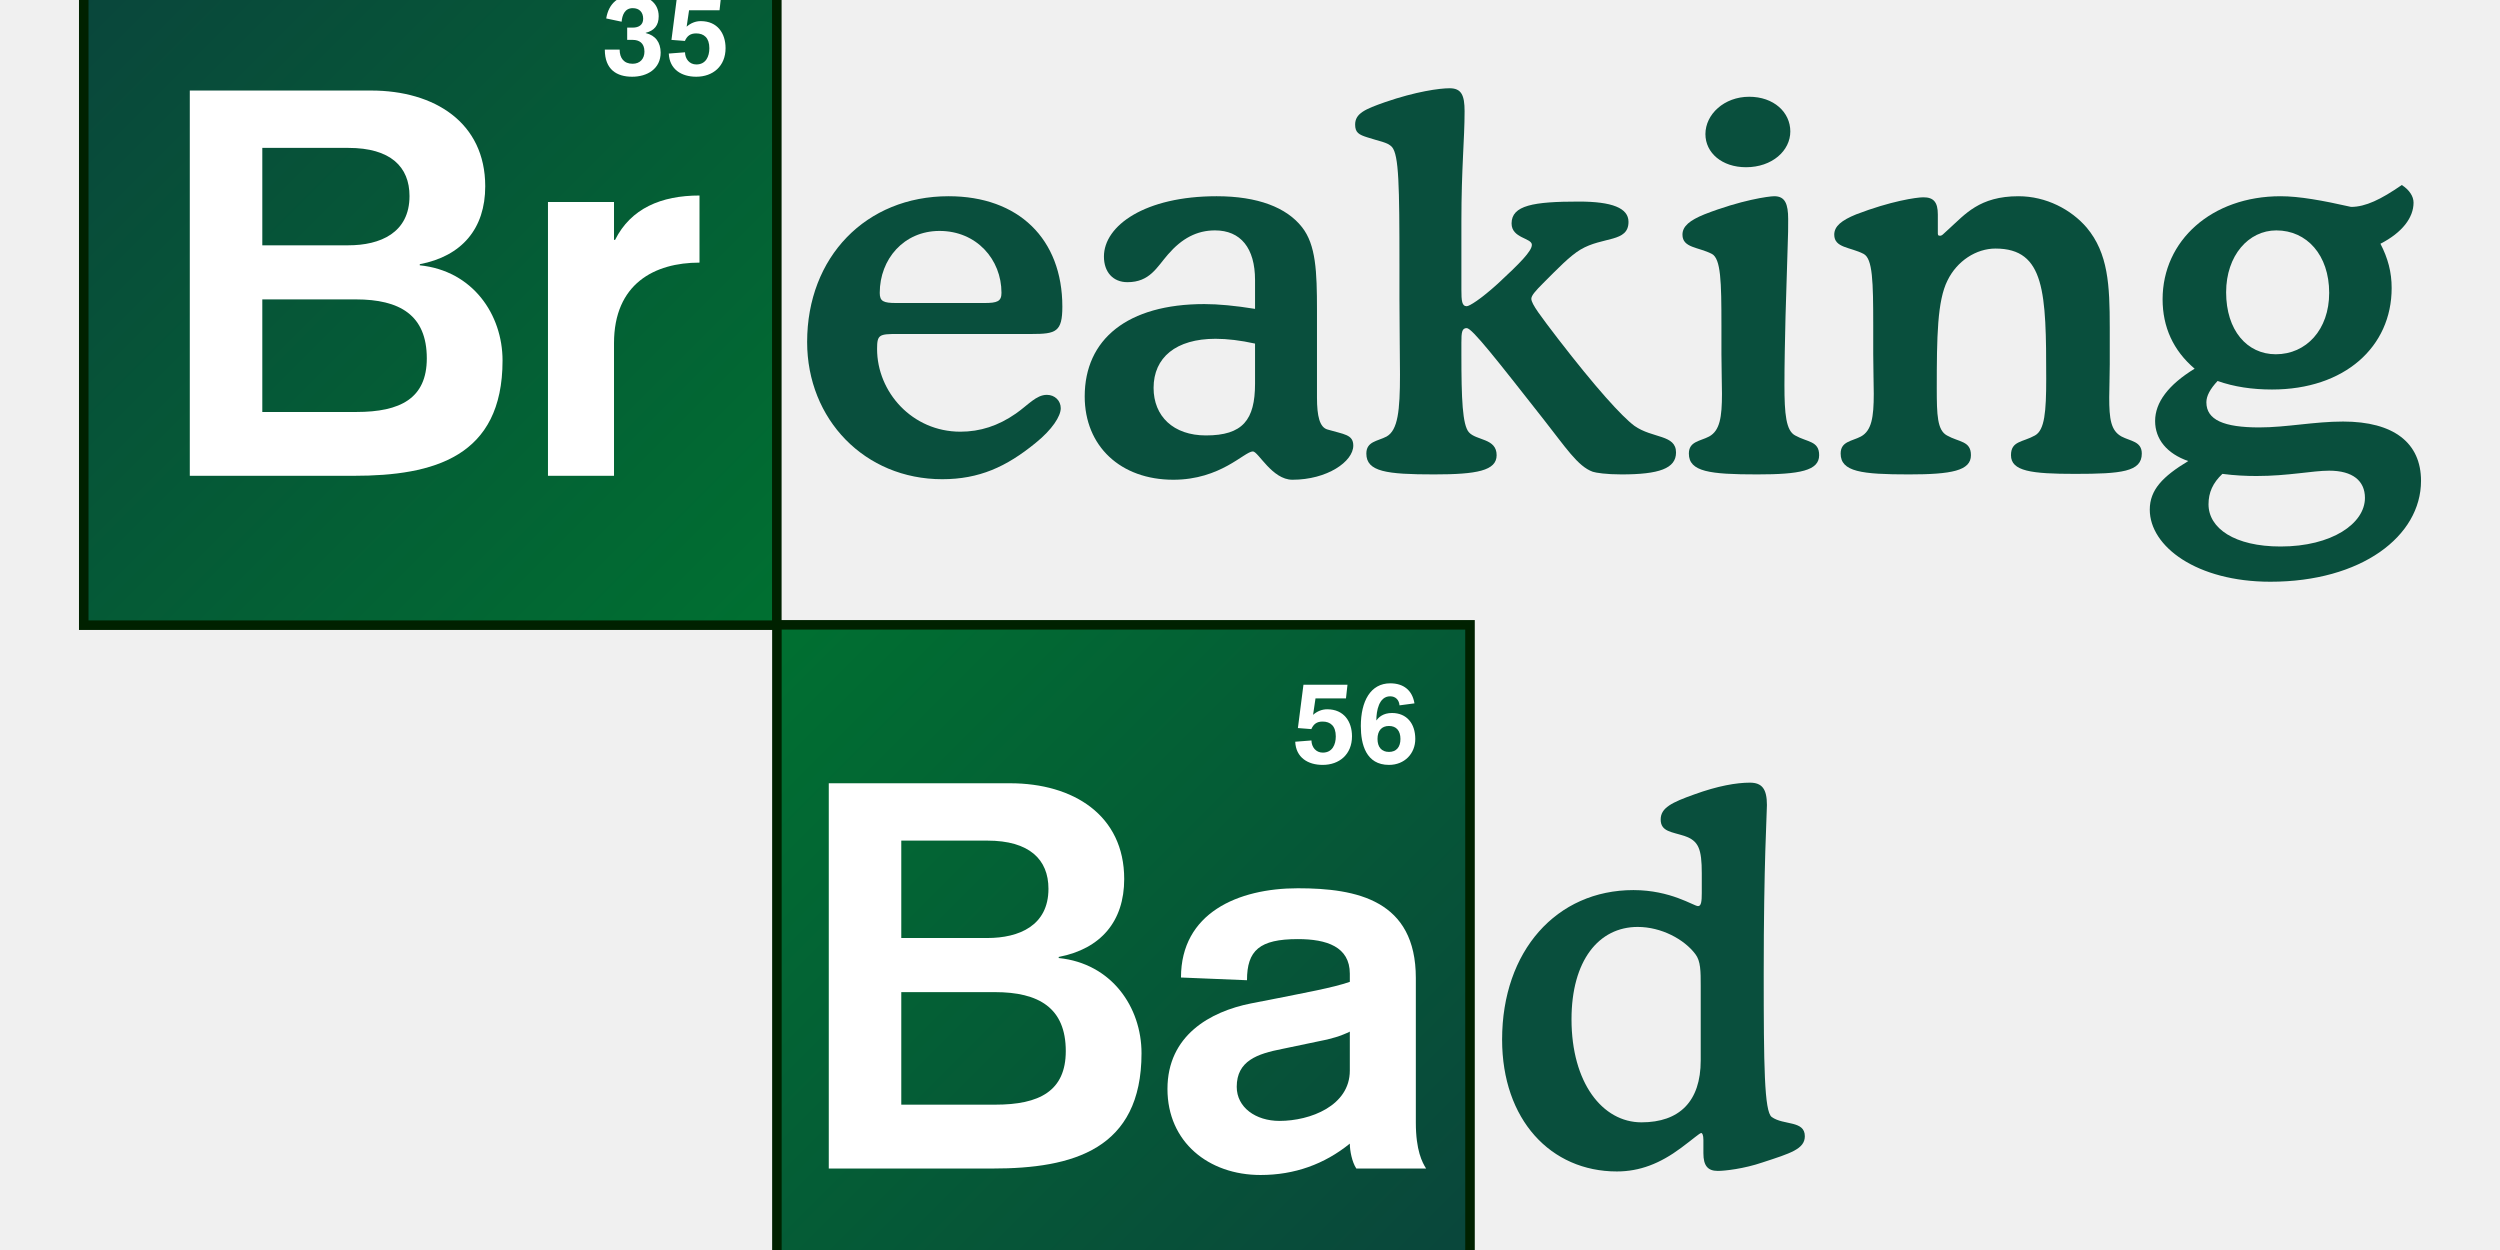
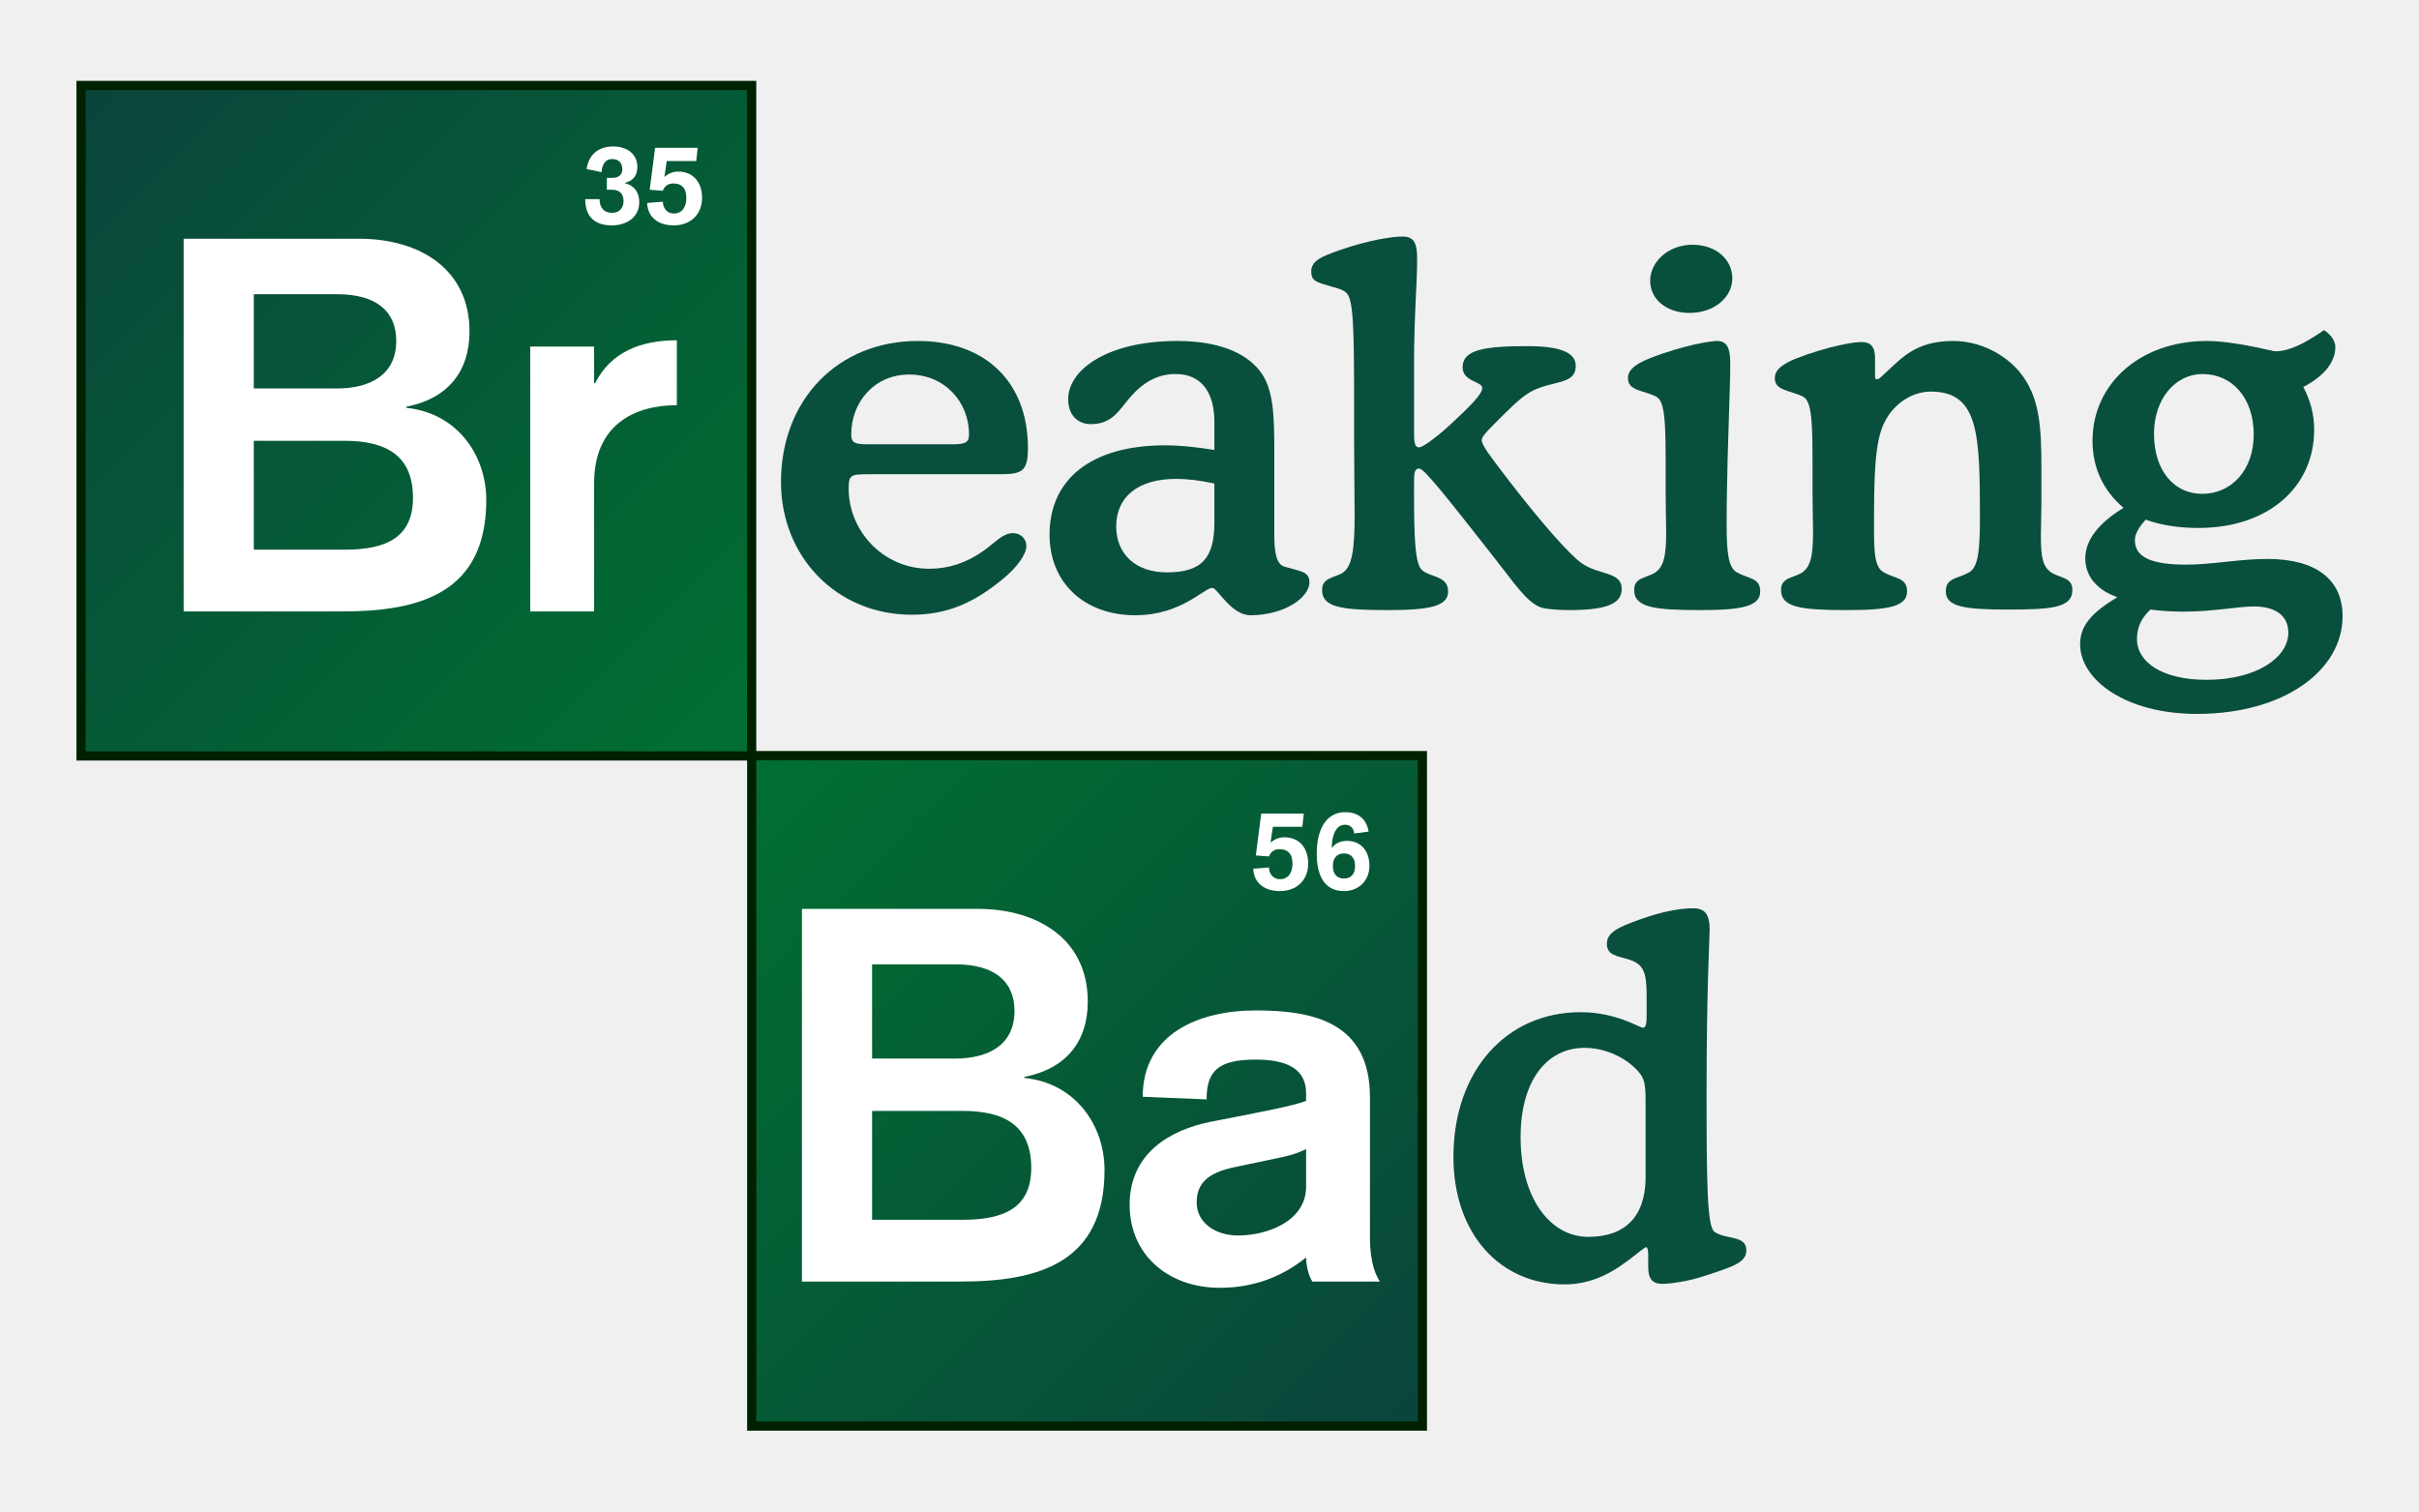
- <svg xmlns="http://www.w3.org/2000/svg" version="1.0" id="Layer_1" x="0px" y="0px" width="100%" height="100%" viewBox="0 200 800 400" xml:space="preserve">
+ <svg xmlns="http://www.w3.org/2000/svg" version="1.0" id="Layer_1" x="0px" y="0px" width="100%" height="100%" viewBox="0 150 800 500" xml:space="preserve">
  <g>
    <g>
      <linearGradient id="SVGID_1_" gradientUnits="userSpaceOnUse" x1="26.803" y1="178.276" x2="248.585" y2="400.059">
        <stop offset="0" style="stop-color:#0A443C" />
        <stop offset="1" style="stop-color:#007031" />
      </linearGradient>
      <rect x="26.803" y="178.277" fill="url(#SVGID_1_)" width="221.783" height="221.781" />
      <path fill="#002100" d="M25.274,401.584V176.748H250.11v223.31v1.526H25.274L25.274,401.584z M248.585,400.058v-1.524V400.058    L248.585,400.058z M28.324,398.533h218.732V179.802H28.324V398.533L28.324,398.533z" />
    </g>
    <g>
      <path fill="#FFFFFF" d="M60.734,228.971h58.013c20.258,0,36.528,10.213,36.528,30.649c0,13.507-7.438,22.335-20.949,24.928v0.349    c16.97,1.731,26.489,15.759,26.489,30.476c0,30.821-21.985,36.885-47.612,36.885H60.734V228.971z M83.938,278.497h27.533    c10.214,0,19.571-3.988,19.571-15.762c0-9.353-6.068-15.409-19.571-15.409H83.938V278.497z M83.938,331.832h30.13    c14.027,0,22.509-4.337,22.509-17.149c0-13.856-8.657-18.875-22.684-18.875H83.938V331.832z" />
      <path fill="#FFFFFF" d="M175.35,264.641h21.132v12.117h0.345c5.024-10.04,14.718-14.194,27.013-14.194v21.473    c-14.376,0-27.358,6.751-27.358,25.794v42.429H175.35V264.641z" />
    </g>
    <g>
      <path fill="#FFFFFF" d="M200.699,208.836h1.815c1.854,0,3.3-0.854,3.3-2.82c0-2.112-1.223-3.407-3.336-3.407    c-2.558,0-3.375,2.224-3.558,4.336l-4.933-1.041c0.814-4.892,3.928-7.45,8.86-7.45c4.114,0,7.934,2.188,7.934,6.747    c0,2.931-1.41,4.599-4.154,5.302v0.075c3.153,0.739,4.746,3.002,4.785,6.228c0,5.23-4.3,7.748-9.122,7.748    c-4.932,0-8.749-2.295-8.749-8.673h4.746c0,2.705,1.37,4.523,4.15,4.523c2.375,0,3.784-1.597,3.784-3.892    c0-2.82-1.779-3.745-3.708-3.745h-1.815V208.836z" />
      <path fill="#FFFFFF" d="M216.647,198.9h14.086l-0.48,4.376h-9.75l-0.778,5.262c1.294-1.147,2.855-1.779,4.523-1.779    c5.373,0,7.935,3.967,7.935,8.637c0,5.786-4.042,9.158-9.38,9.158c-4.71,0-8.566-2.335-8.789-7.415l5.19-0.405    c0.036,2.113,1.41,3.892,3.634,3.892c3.038,0,4.154-2.558,4.154-5.191c0-3.335-1.707-4.745-4.229-4.745    c-1.855,0-2.891,0.814-3.594,2.41l-4.301-0.333L216.647,198.9z" />
    </g>
    <path fill="#094F3D" d="M287.329,306.875c-5.981,0-6.664,0.171-6.664,4.781c0,13.84,11.275,26.485,26.652,26.485   c6.322,0,12.133-1.879,17.771-5.81c3.928-2.732,6.493-5.981,9.908-5.981c2.562,0,4.444,1.882,4.444,4.273   c0,2.562-2.736,6.834-8.03,11.104c-9.4,7.688-18.113,11.62-29.9,11.62c-24.777,0-43.228-19.138-43.228-43.911   c0-27.167,18.792-46.643,45.277-46.643c22.382,0,36.393,13.666,36.393,35.364c0,8.03-2.053,8.717-9.742,8.717h-41.687   C288.012,306.875,287.671,306.875,287.329,306.875z M315.005,296.963c4.102,0,5.469-0.512,5.469-3.245   c0-10.766-8.031-19.821-19.821-19.821c-11.445,0-19.134,9.055-19.134,19.821c0,2.732,1.196,3.245,5.294,3.245H315.005z" />
    <path fill="#094F3D" d="M424.85,337.458c5.129,1.537,8.201,1.537,8.201,5.123c0,5.126-8.373,10.937-19.477,10.937   c-6.496,0-10.938-9.055-12.646-9.055c-2.736,0-10.253,9.055-25.459,9.055c-16.914,0-28.363-10.763-28.363-26.655   c0-18.28,13.669-29.559,38.276-29.559c4.44,0,9.908,0.512,16.232,1.537v-9.226c0-10.25-4.616-15.889-12.816-15.889   c-5.811,0-10.592,2.561-15.036,7.688c-3.589,4.102-5.81,8.883-12.986,8.883c-4.615,0-7.518-3.245-7.518-8.201   c0-9.908,13.156-19.304,36.052-19.304c13.158,0,22.382,3.586,27.339,9.909c4.441,5.639,4.785,14.181,4.785,26.484v28.018   C421.434,333.186,422.285,336.775,424.85,337.458z M388.967,308.412c-12.645,0-19.821,5.981-19.821,15.719   c0,9.055,6.323,15.206,16.748,15.206c11.787,0,15.72-4.956,15.72-16.572v-12.816C396.998,308.924,392.728,308.412,388.967,308.412z   " />
    <path fill="#094F3D" d="M467.645,292.694c0,3.586,0.168,5.293,1.707,5.293c0.854,0,4.443-2.22,9.912-7.176   c7.004-6.493,10.934-10.421,10.934-12.47c0-2.224-6.494-2.053-6.494-6.834c0-5.81,7.006-7.005,21.529-7.005   c10.594,0,15.887,2.049,15.887,6.493c0,6.664-8.201,4.61-15.377,8.883c-3.414,2.05-7.176,5.981-11.955,10.763   c-2.396,2.395-3.762,3.932-3.762,4.957c0,1.708,3.074,5.639,8.541,12.815c12.133,15.719,20.334,24.773,24.436,27.851   c5.809,4.099,13.326,2.732,13.326,8.543c0,5.123-5.465,7.005-17.428,7.005c-4.957,0-8.201-0.512-9.227-0.854   c-4.785-1.712-8.711-7.86-15.717-16.748c-15.037-19.134-22.9-29.217-24.605-29.217c-1.539,0-1.707,1.37-1.707,4.614   c0,1.025,0,2.22,0,3.757c0,14.353,0.338,22.558,2.389,24.948c2.396,2.732,8.887,1.878,8.887,7.347c0,4.956-6.32,6.152-19.988,6.152   c-15.207,0-21.703-0.854-21.703-6.664c0-3.932,3.59-3.932,6.496-5.469c3.586-2.049,4.27-8.201,4.27-19.821   c0-6.493-0.174-14.352-0.174-24.26c0-3.757,0-7.347,0-10.763c0-25.46-0.17-35.234-2.391-37.795   c-1.363-1.537-4.271-1.878-7.857-3.078c-2.734-0.854-3.932-1.537-3.932-4.099c0-3.589,3.25-4.955,9.57-7.175   c9.91-3.419,17.426-4.444,20.672-4.444c3.762,0,4.785,2.224,4.785,7.348c0,9.053-1.023,18.143-1.023,35.232V292.694z" />
    <path fill="#094F3D" d="M571.021,323.277c0,9.225,0.514,14.523,3.416,16.06c3.93,2.22,7.689,1.708,7.689,6.322   c0,4.956-6.154,6.152-19.822,6.152c-15.205,0-21.867-0.854-21.867-6.664c0-3.932,3.592-3.932,6.49-5.469   c3.42-1.878,4.104-6.151,4.104-13.669c0-3.586-0.174-7.688-0.174-12.816c0-3.245,0-6.318,0-9.054   c0-14.011-0.168-21.358-3.074-22.895c-4.27-2.22-9.395-1.879-9.395-6.152c0-2.732,2.391-4.61,7.004-6.493   c11.789-4.611,20.672-5.806,22.381-5.806c3.418,0,4.443,2.391,4.443,7.347c0,2.22,0,5.294-0.172,9.055l-0.68,22.211   C571.191,308.924,571.021,316.271,571.021,323.277z M559.744,230.961c7.857,0,13.158,4.956,13.158,11.106   c0,6.152-5.813,11.445-14.182,11.445c-7.689,0-12.986-4.61-12.986-10.592C545.734,236.6,551.713,230.961,559.744,230.961z" />
    <path fill="#094F3D" d="M645.904,262.794c8.885,0,16.914,4.269,21.871,10.079c6.834,8.201,7.346,18.28,7.346,31.949   c0,6.493,0,10.425,0,11.791c0,4.099-0.17,7.518-0.17,10.592c0,6.834,0.512,10.596,3.932,12.474   c2.902,1.537,6.492,1.537,6.492,5.469c0,5.811-6.492,6.493-21.357,6.493c-14.012,0-20.504-0.854-20.504-5.981   c0-4.614,3.758-4.102,7.689-6.322c3.072-1.708,3.586-7.518,3.586-18.109c0-27.51-0.342-41.691-16.23-41.691   c-6.152,0-12.305,3.928-15.377,10.25c-3.244,6.493-3.416,17.943-3.416,34.515c0,8.543,0.172,13.328,3.244,15.036   c3.932,2.22,7.689,1.708,7.689,6.322c0,4.956-6.152,6.152-19.822,6.152c-15.205,0-21.869-0.854-21.869-6.664   c0-3.932,3.59-3.932,6.492-5.469c3.42-1.878,4.104-6.151,4.104-13.669c0-3.586-0.172-7.688-0.172-12.816c0-3.245,0-6.318,0-9.054   c0-14.011-0.172-21.358-3.078-22.895c-4.268-2.22-9.395-1.879-9.395-6.152c0-2.732,2.389-4.61,7.004-6.493   c11.107-4.269,19.311-5.464,21.529-5.464c3.244,0,4.613,1.537,4.613,5.464v4.786c0,0.512,0,0.854,0,1.024   c0,0.683,0,1.025,0.686,1.025c0.34,0,0.682-0.171,0.854-0.342l2.049-1.878C628.818,268.6,633.43,262.794,645.904,262.794z" />
    <path fill="#094F3D" d="M692.031,295.768c0-18.796,15.719-32.974,37.76-32.974c5.98,0,13.498,1.366,22.553,3.415   c4.615,0,9.566-2.391,16.23-7.005c2.391,1.537,3.762,3.59,3.762,5.639c0,4.782-3.592,9.567-10.596,13.157   c2.391,4.61,3.59,9.054,3.59,14.182c0,18.792-15.035,32.462-38.275,32.462c-6.318,0-12.129-0.854-17.428-2.732   c-2.389,2.561-3.584,4.781-3.584,6.834c0,5.636,5.635,8.03,16.912,8.03c8.713,0,17.598-1.882,26.828-1.882   c16.23,0,24.943,6.834,24.943,18.967c0,17.772-19.139,32.295-48.186,32.295c-23.576,0-38.613-11.274-38.613-23.069   c0-6.322,4.104-10.591,12.305-15.547c-6.836-2.391-10.596-7.005-10.596-12.816c0-5.977,4.273-11.616,12.645-16.743   C695.445,312.169,692.031,304.651,692.031,295.768z M706.725,361.377c0,7.688,8.371,13.503,23.066,13.503   c16.4,0,26.992-7.351,26.992-15.552c0-5.469-3.928-8.713-11.445-8.713c-5.297,0-13.156,1.708-23.236,1.708   c-3.42,0-7.006-0.171-10.938-0.683C708.092,354.543,706.725,357.621,706.725,361.377z M728.254,313.364   c9.738,0,17.084-7.859,17.084-19.646c0-12.132-7.176-19.991-16.914-19.991c-8.889,0-16.063,8.03-16.063,19.82   C712.361,305.676,719.025,313.364,728.254,313.364z" />
    <g>
      <path fill="#094F3D" d="M545.088,564.786c0-1.536-0.342-2.22-0.686-2.22c-0.516,0-2.563,1.879-6.49,4.782    c-6.662,4.955-13.156,7.518-20.504,7.518c-21.189,0-36.734-16.573-36.734-42.199c0-28.365,17.426-47.84,42.029-47.84    c11.961,0,19.309,5.128,20.674,5.128c1.025,0,1.193-1.537,1.193-4.272v-6.184c0-7.861-1.023-10.427-5.463-11.962    c-4.102-1.366-7.689-1.366-7.689-5.3c0-3.757,3.588-5.464,10.764-8.028c7.516-2.734,13.496-3.759,17.768-3.759    c3.93,0,5.465,2.049,5.465,7.177c0,2.905-1.025,18.147-1.025,54.023c0,29.217,0.172,44.082,2.566,45.789    c3.756,2.731,10.59,1.024,10.59,6.151c0,4.1-4.613,5.469-13.496,8.372c-5.982,2.05-12.131,2.731-14.352,2.731    c-3.244,0-4.609-1.707-4.609-5.635V564.786z M544.23,515.578c0-4.781,0-8.032-1.709-10.252    c-3.586-4.783-10.932-8.709-18.451-8.709c-12.475,0-21.186,10.758-21.186,29.557c0,20.329,9.906,32.973,22.381,32.973    c12.131,0,18.965-6.662,18.965-19.815V515.578z" />
    </g>
    <g>
      <linearGradient id="SVGID_2_" gradientUnits="userSpaceOnUse" x1="470.402" y1="621.733" x2="248.615" y2="399.946">
        <stop offset="0" style="stop-color:#0A443C" />
        <stop offset="1" style="stop-color:#007031" />
      </linearGradient>
      <rect x="248.613" y="399.947" fill="url(#SVGID_2_)" width="221.792" height="221.783" />
      <path fill="#002100" d="M247.084,623.252v-224.83H471.93V621.73v1.521H247.084L247.084,623.252z M470.404,621.73v-1.524V621.73    L470.404,621.73z M250.134,620.206h218.745l-0.006-218.734H250.134V620.206L250.134,620.206z" />
    </g>
    <g>
      <path fill="#FFFFFF" d="M265.209,450.645h58.001c20.261,0,36.536,10.219,36.536,30.649c0,13.504-7.447,22.326-20.957,24.928v0.347    c16.973,1.729,26.497,15.754,26.497,30.467c0,30.825-21.989,36.893-47.62,36.893h-52.457V450.645z M288.41,500.164h27.529    c10.21,0,19.567-3.983,19.567-15.753c0-9.349-6.064-15.415-19.567-15.415H288.41V500.164z M288.41,553.491h30.118    c14.031,0,22.522-4.328,22.522-17.143c0-13.85-8.662-18.868-22.688-18.868H288.41V553.491z" />
      <path fill="#FFFFFF" d="M453.068,559.207c0,9.003,2.078,12.815,3.283,14.721H434.02c-1.381-2.08-2.076-5.718-2.076-7.97    c-8.135,6.581-17.666,10.04-28.578,10.04c-16.618,0-29.779-10.56-29.779-27.521c0-17.148,13.677-24.773,26.667-27.37l8.829-1.724    c7.619-1.558,17.494-3.292,22.861-5.195v-2.596c0-8.658-7.445-11.081-16.625-11.081c-12.291,0-16.28,3.634-16.28,13.161    l-21.124-0.869c0-20.603,18.181-28.558,37.403-28.558c18.883,0,37.75,3.808,37.75,28.731V559.207z M431.943,530.117    c-2.764,1.386-6.234,2.427-10.047,3.112l-11.604,2.431c-7.961,1.558-14.539,3.805-14.539,12.117    c0,6.585,6.055,10.913,13.678,10.913c9.869,0,22.512-4.849,22.512-16.099V530.117z" />
    </g>
    <g>
      <path fill="#FFFFFF" d="M417.105,419.111h14.09l-0.484,4.374h-9.75l-0.777,5.266c1.295-1.151,2.854-1.781,4.523-1.781    c5.377,0,7.932,3.968,7.932,8.643c0,5.779-4.043,9.155-9.381,9.155c-4.709,0-8.564-2.339-8.785-7.416l5.189-0.407    c0.035,2.112,1.41,3.892,3.633,3.892c3.041,0,4.156-2.556,4.156-5.19c0-3.336-1.711-4.746-4.23-4.746    c-1.852,0-2.893,0.816-3.594,2.411l-4.301-0.332L417.105,419.111z" />
      <path fill="#FFFFFF" d="M447.844,425.711c-0.145-1.779-1.293-2.892-2.998-2.892c-3.602,0-4.416,4.705-4.416,7.671h0.078    c0.627-0.925,2.074-2.333,4.93-2.333c4.709,0,7.453,3.374,7.453,8.305c0,4.674-3.412,8.306-8.418,8.306    c-7.34,0-9.008-6.563-9.008-12.423c0-7.97,3.111-13.681,9.414-13.681c4.23,0,7.047,2.19,7.752,6.414L447.844,425.711z     M440.803,436.462c0,2.595,1.297,4.151,3.67,4.151c2.371,0,3.67-1.557,3.67-4.151c0-2.596-1.299-4.152-3.67-4.152    C442.1,432.31,440.803,433.866,440.803,436.462z" />
    </g>
  </g>
</svg>
